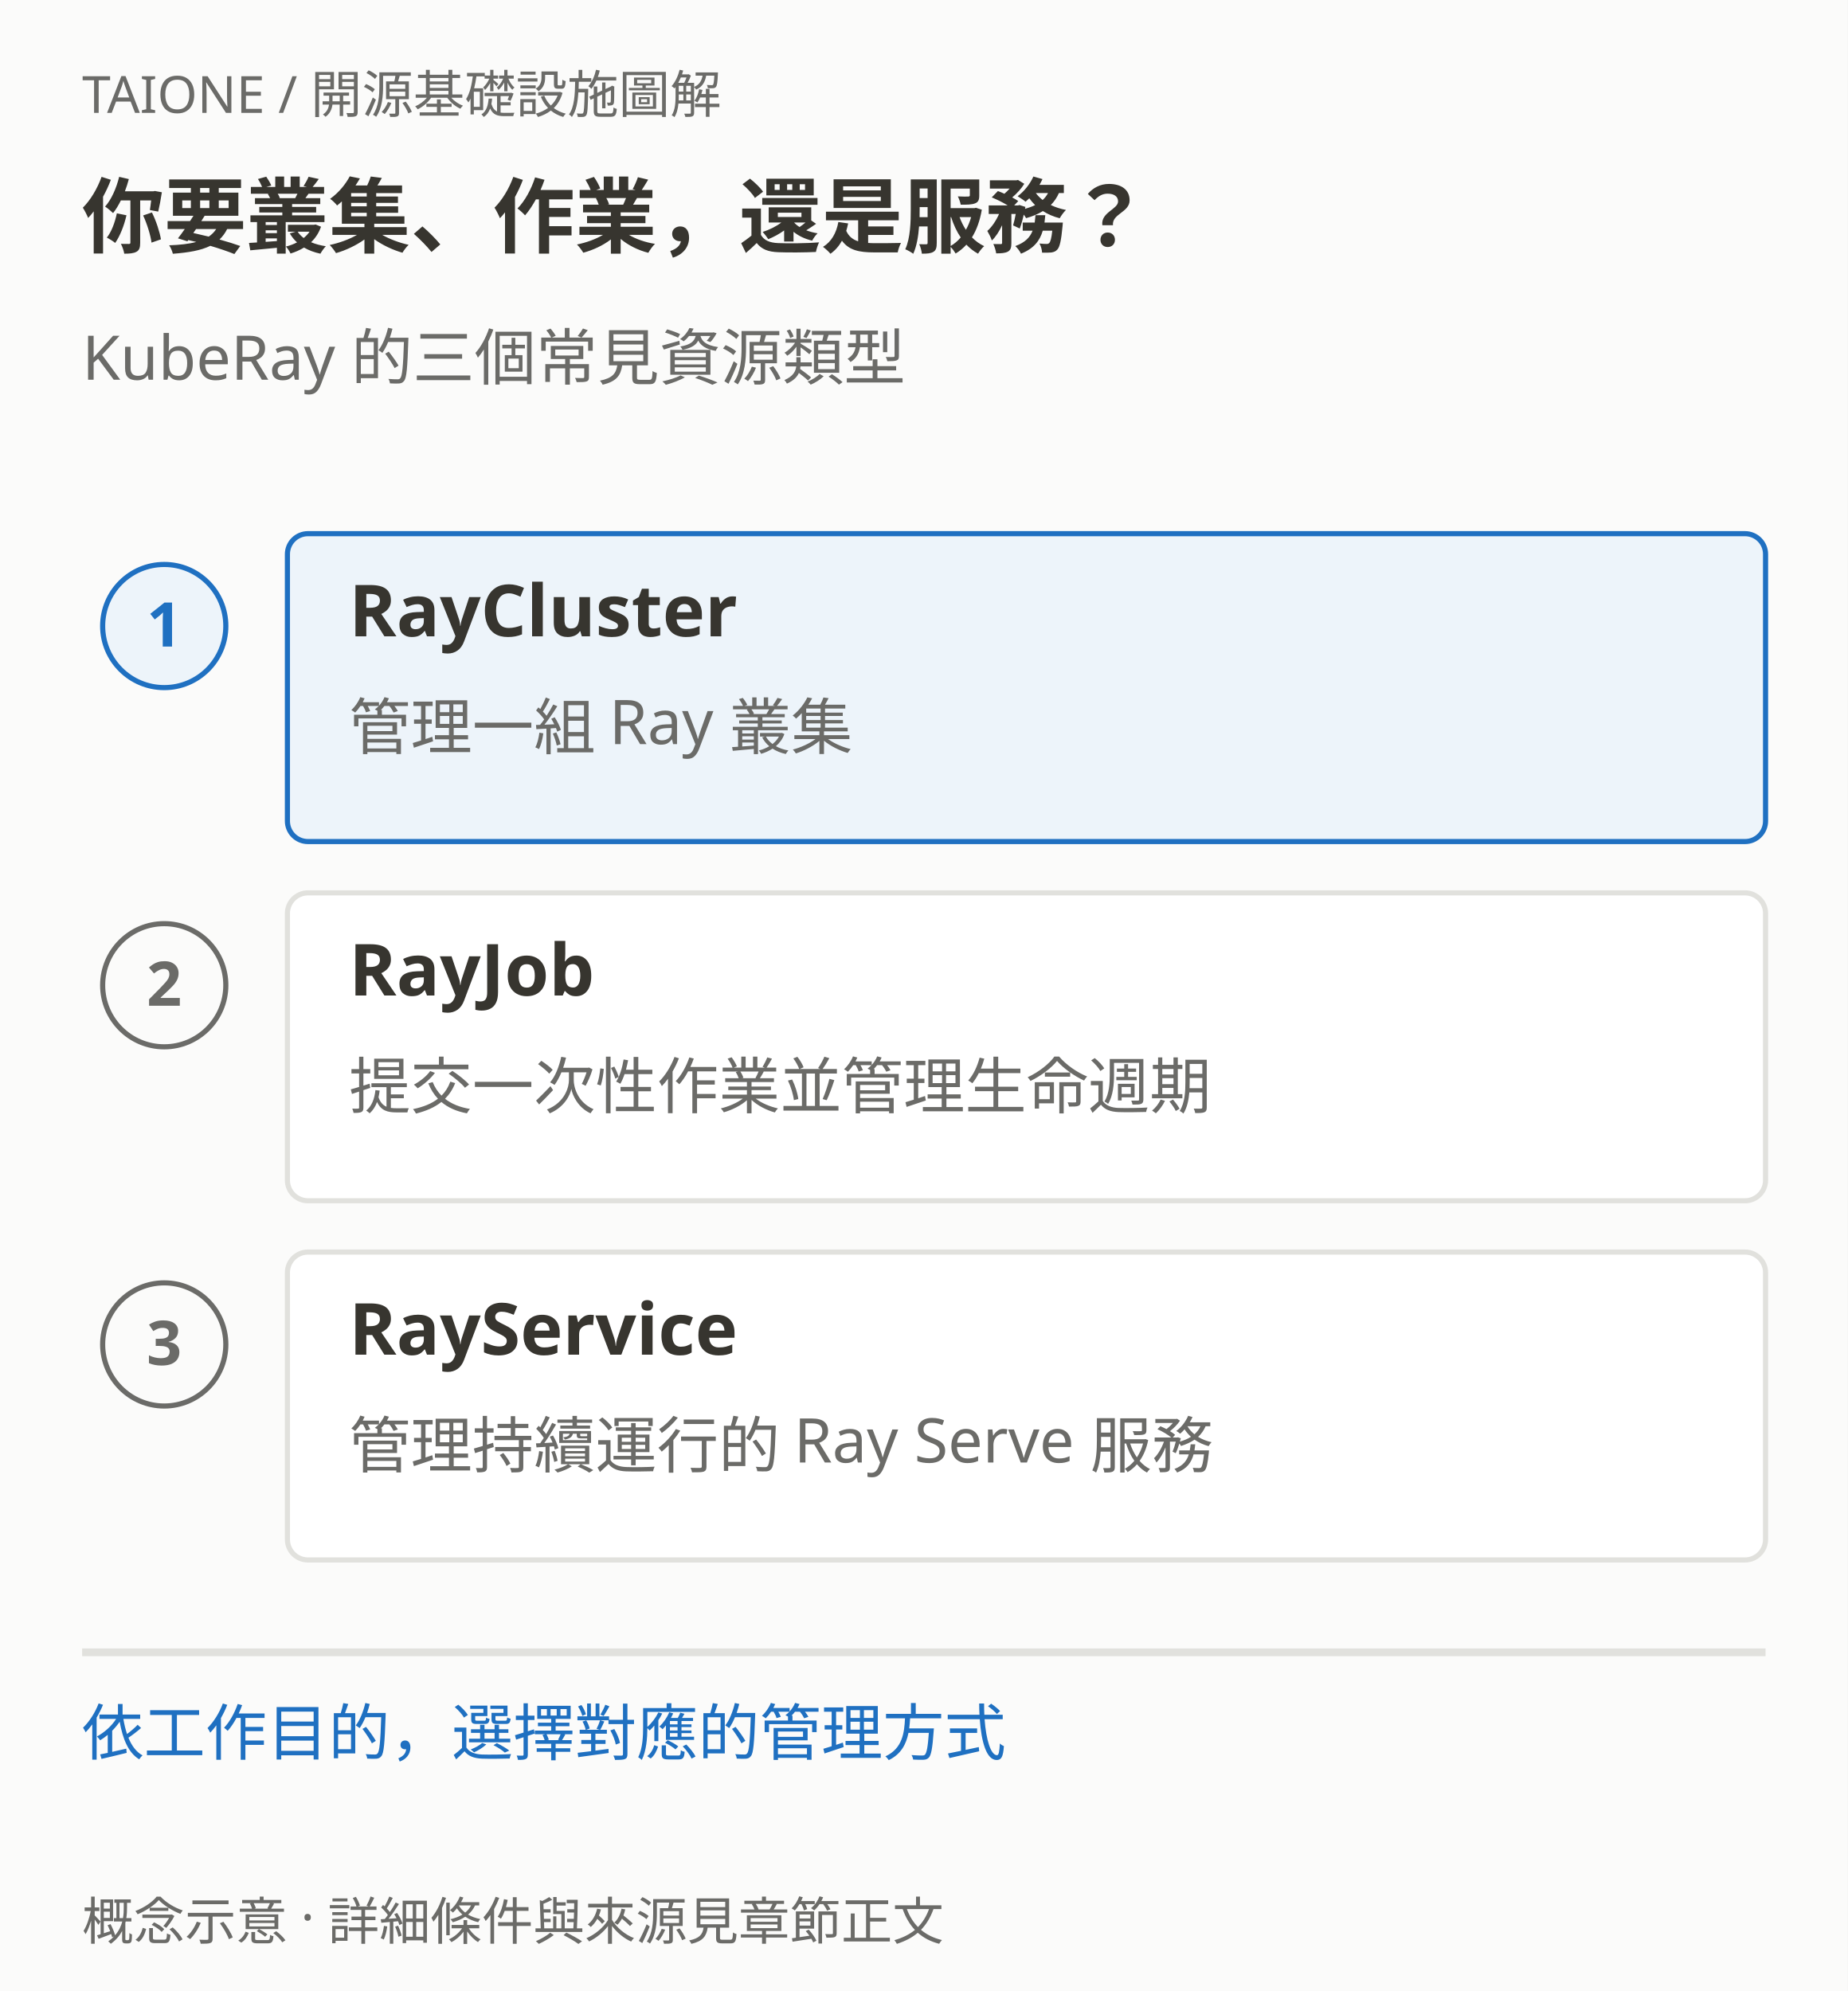
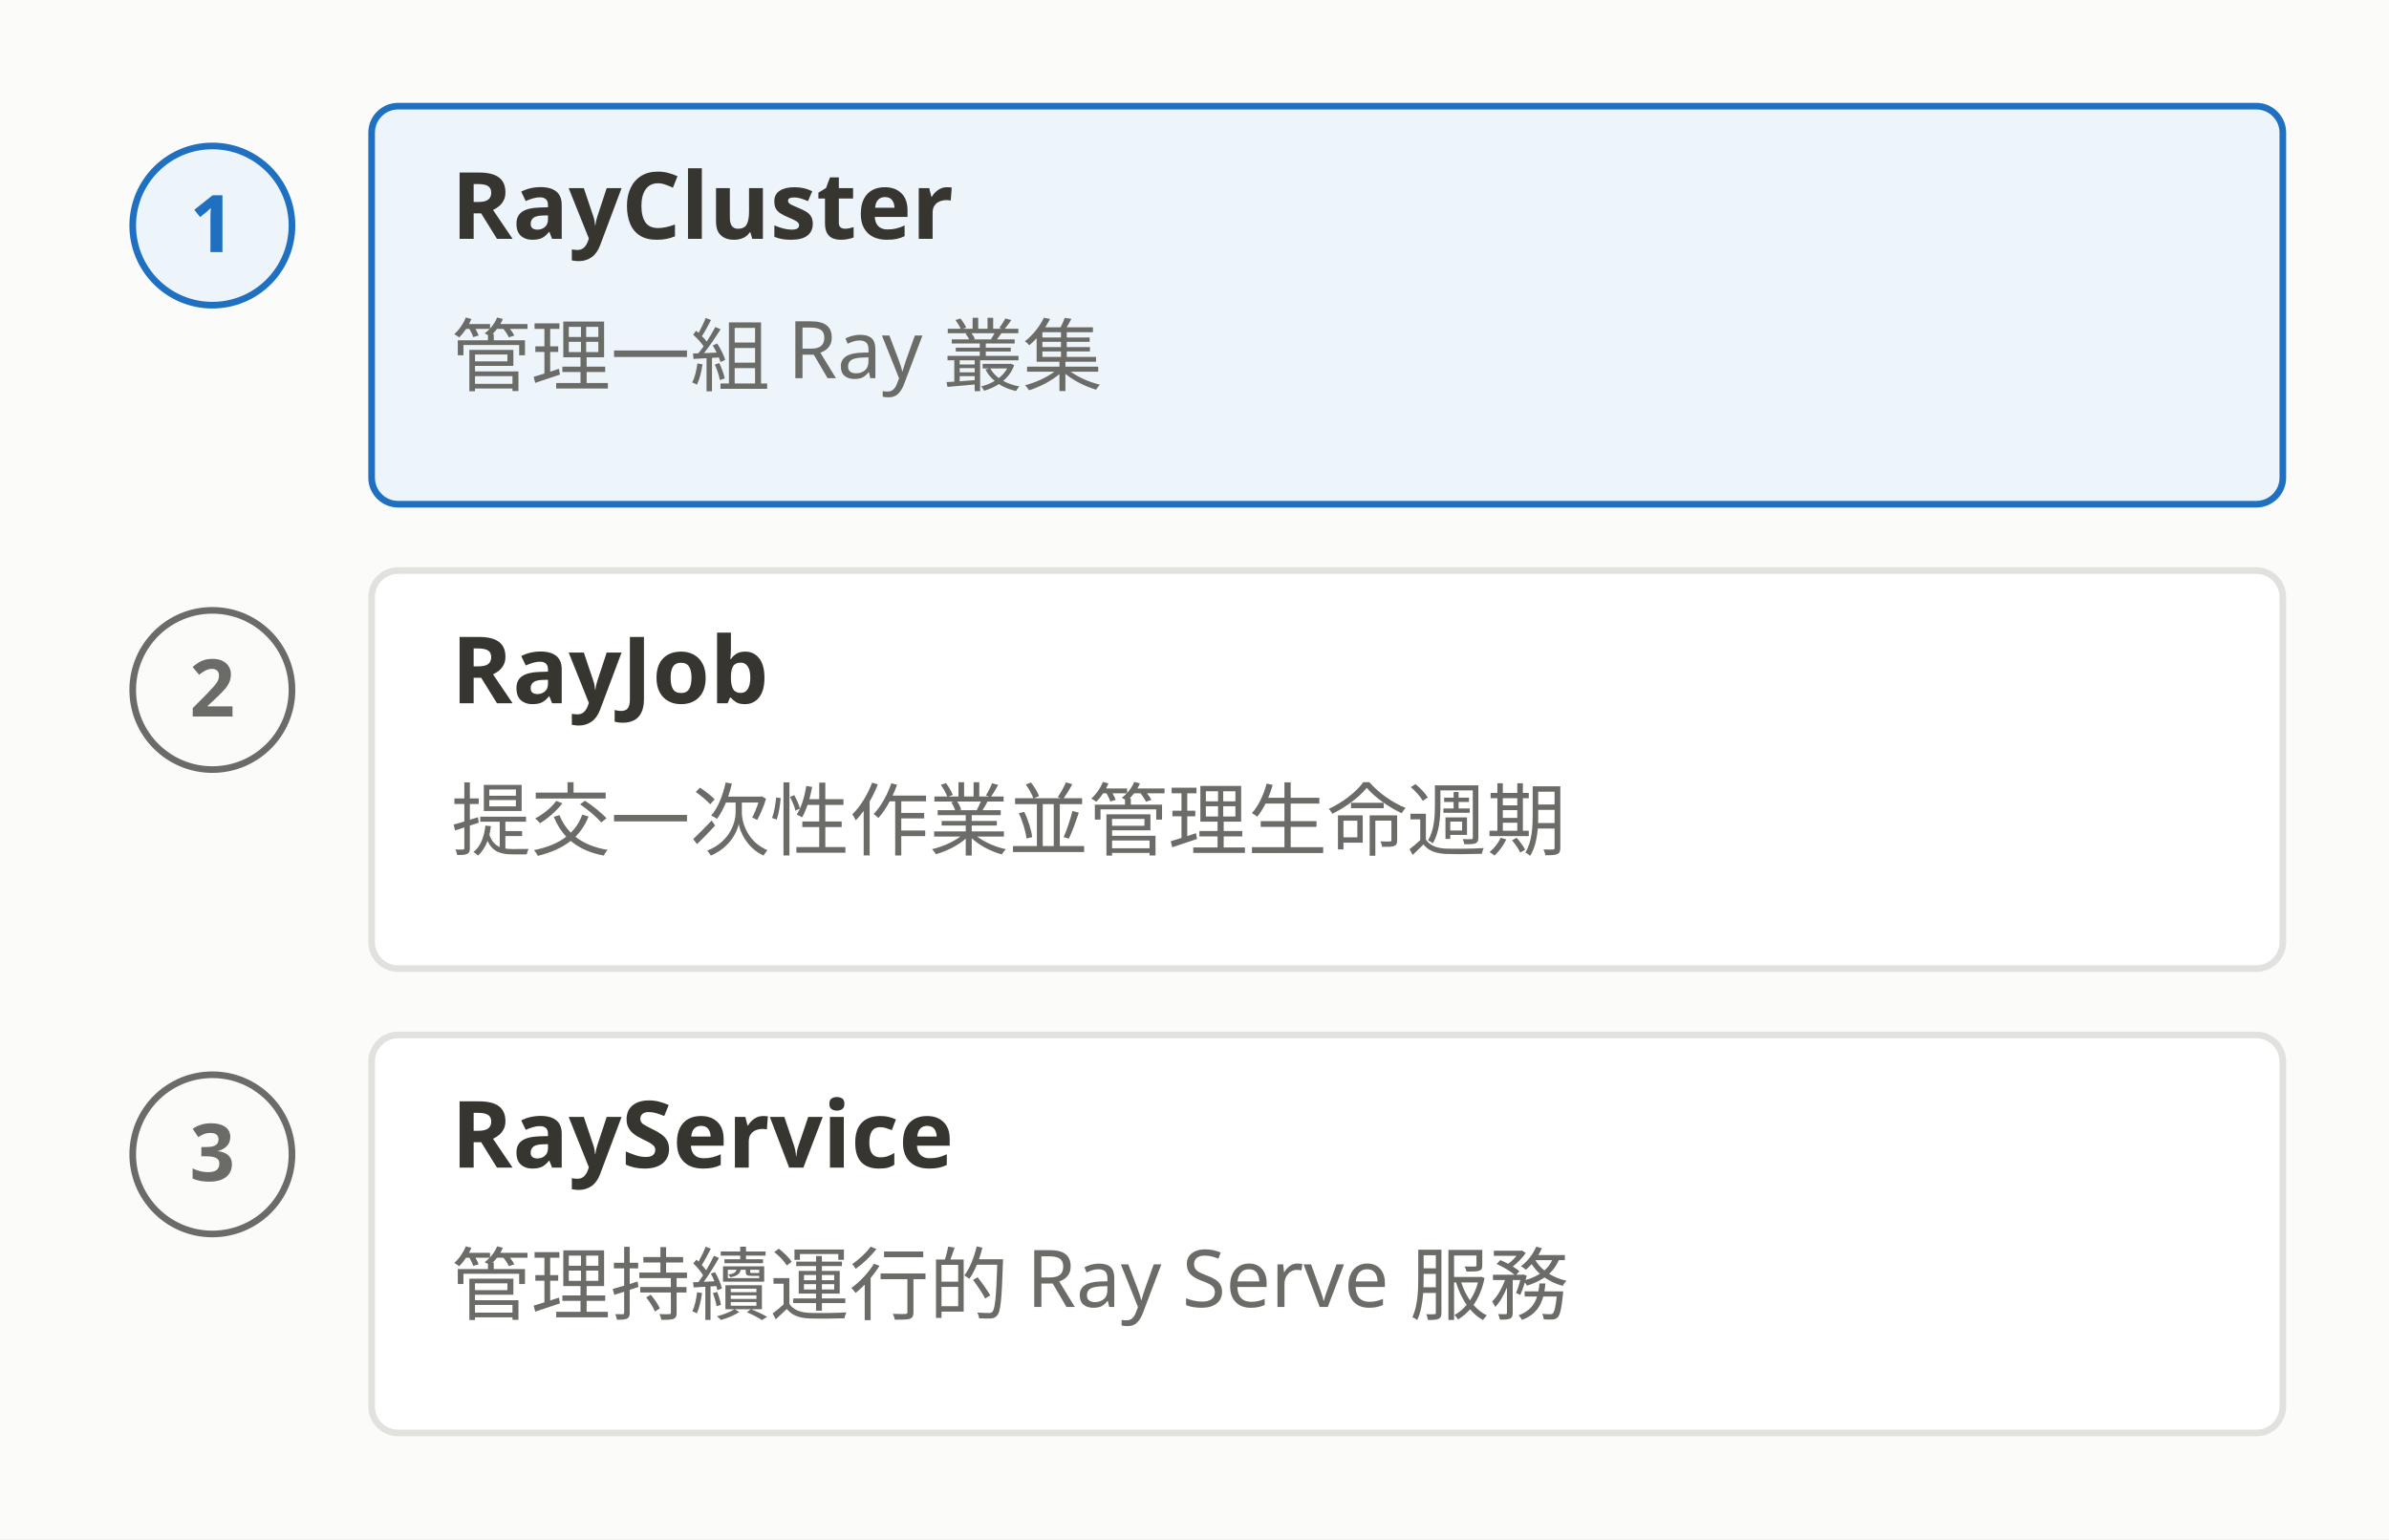
- <svg xmlns="http://www.w3.org/2000/svg" viewBox="0 0 720 776" role="img" aria-labelledby="10-b-title 10-b-desc">
+ <svg xmlns="http://www.w3.org/2000/svg" viewBox="0 0 720 464" role="img" aria-labelledby="10-b-title 10-b-desc">
  <defs>
    <marker id="10-b-arrow" markerWidth="8" markerHeight="8" refX="7" refY="4" orient="auto">
      <path d="M0 0 L8 4 L0 8 Z" fill="#6b6b68" />
    </marker>
  </defs>
-   <g font-family="'Noto Sans TC','PingFang TC','Heiti TC',sans-serif">
-     <rect x="0" y="0" width="720" height="776" rx="0" fill="#fbfbfa" stroke="none" stroke-width="2" />
+   <rect x="0" y="0" width="720" height="464" rx="0" fill="#fbfbfa" stroke="none" stroke-width="2" />
+   <g font-family="'Noto Sans TC','PingFang TC','Heiti TC',sans-serif" transform="translate(0 -176)">
    <circle cx="64" cy="244" r="24" fill="#edf4fa" stroke="#1f70c1" stroke-width="2" />
    <text x="64" y="252" font-size="24" fill="#1f70c1" font-weight="600" text-anchor="middle">1</text>
    <rect x="112" y="208" width="576" height="120" rx="8" fill="#edf4fa" stroke="#1f70c1" stroke-width="2" />
    <text x="136" y="248" font-size="28" fill="#37352f" font-weight="600" text-anchor="start">RayCluster</text>
    <text x="136" y="292" font-size="24" fill="#6b6b68" font-weight="400" text-anchor="start">管理一組 Ray 叢集</text>
    <circle cx="64" cy="384" r="24" fill="#fbfbfa" stroke="#6b6b68" stroke-width="2" />
    <text x="64" y="392" font-size="24" fill="#6b6b68" font-weight="600" text-anchor="middle">2</text>
    <rect x="112" y="348" width="576" height="120" rx="8" fill="white" stroke="#e1e1dd" stroke-width="2" />
    <text x="136" y="388" font-size="28" fill="#37352f" font-weight="600" text-anchor="start">RayJob</text>
    <text x="136" y="432" font-size="24" fill="#6b6b68" font-weight="400" text-anchor="start">提交一次性作業並管理生命週期</text>
    <circle cx="64" cy="524" r="24" fill="#fbfbfa" stroke="#6b6b68" stroke-width="2" />
    <text x="64" y="532" font-size="24" fill="#6b6b68" font-weight="600" text-anchor="middle">3</text>
    <rect x="112" y="488" width="576" height="120" rx="8" fill="white" stroke="#e1e1dd" stroke-width="2" />
    <text x="136" y="528" font-size="28" fill="#37352f" font-weight="600" text-anchor="start">RayService</text>
    <text x="136" y="572" font-size="24" fill="#6b6b68" font-weight="400" text-anchor="start">管理持續運行的 Ray Serve 服務</text>
-     <text x="32" y="44" font-size="20" fill="#6b6b68" font-weight="400" text-anchor="start">TAIONE / 開源基礎設施圖解</text>
-     <text x="32" y="96" font-size="32" fill="#37352f" font-weight="600" text-anchor="start">你要叢集、作業，還是服務？</text>
-     <text x="32" y="148" font-size="24" fill="#6b6b68" font-weight="400" text-anchor="start">KubeRay 的三個常見資源類型</text>
-     <path d="M 32 644 H 688" fill="none" stroke="#e1e1dd" stroke-width="3" />
-     <text x="32" y="684" font-size="24" fill="#1f70c1" font-weight="500" text-anchor="start">依工作目的，選擇對應的管理方式</text>
-     <text x="32" y="756" font-size="20" fill="#6b6b68" font-weight="400" text-anchor="start">概念示意 · 詳細條件與來源見章節正文</text>
  </g>
</svg>
